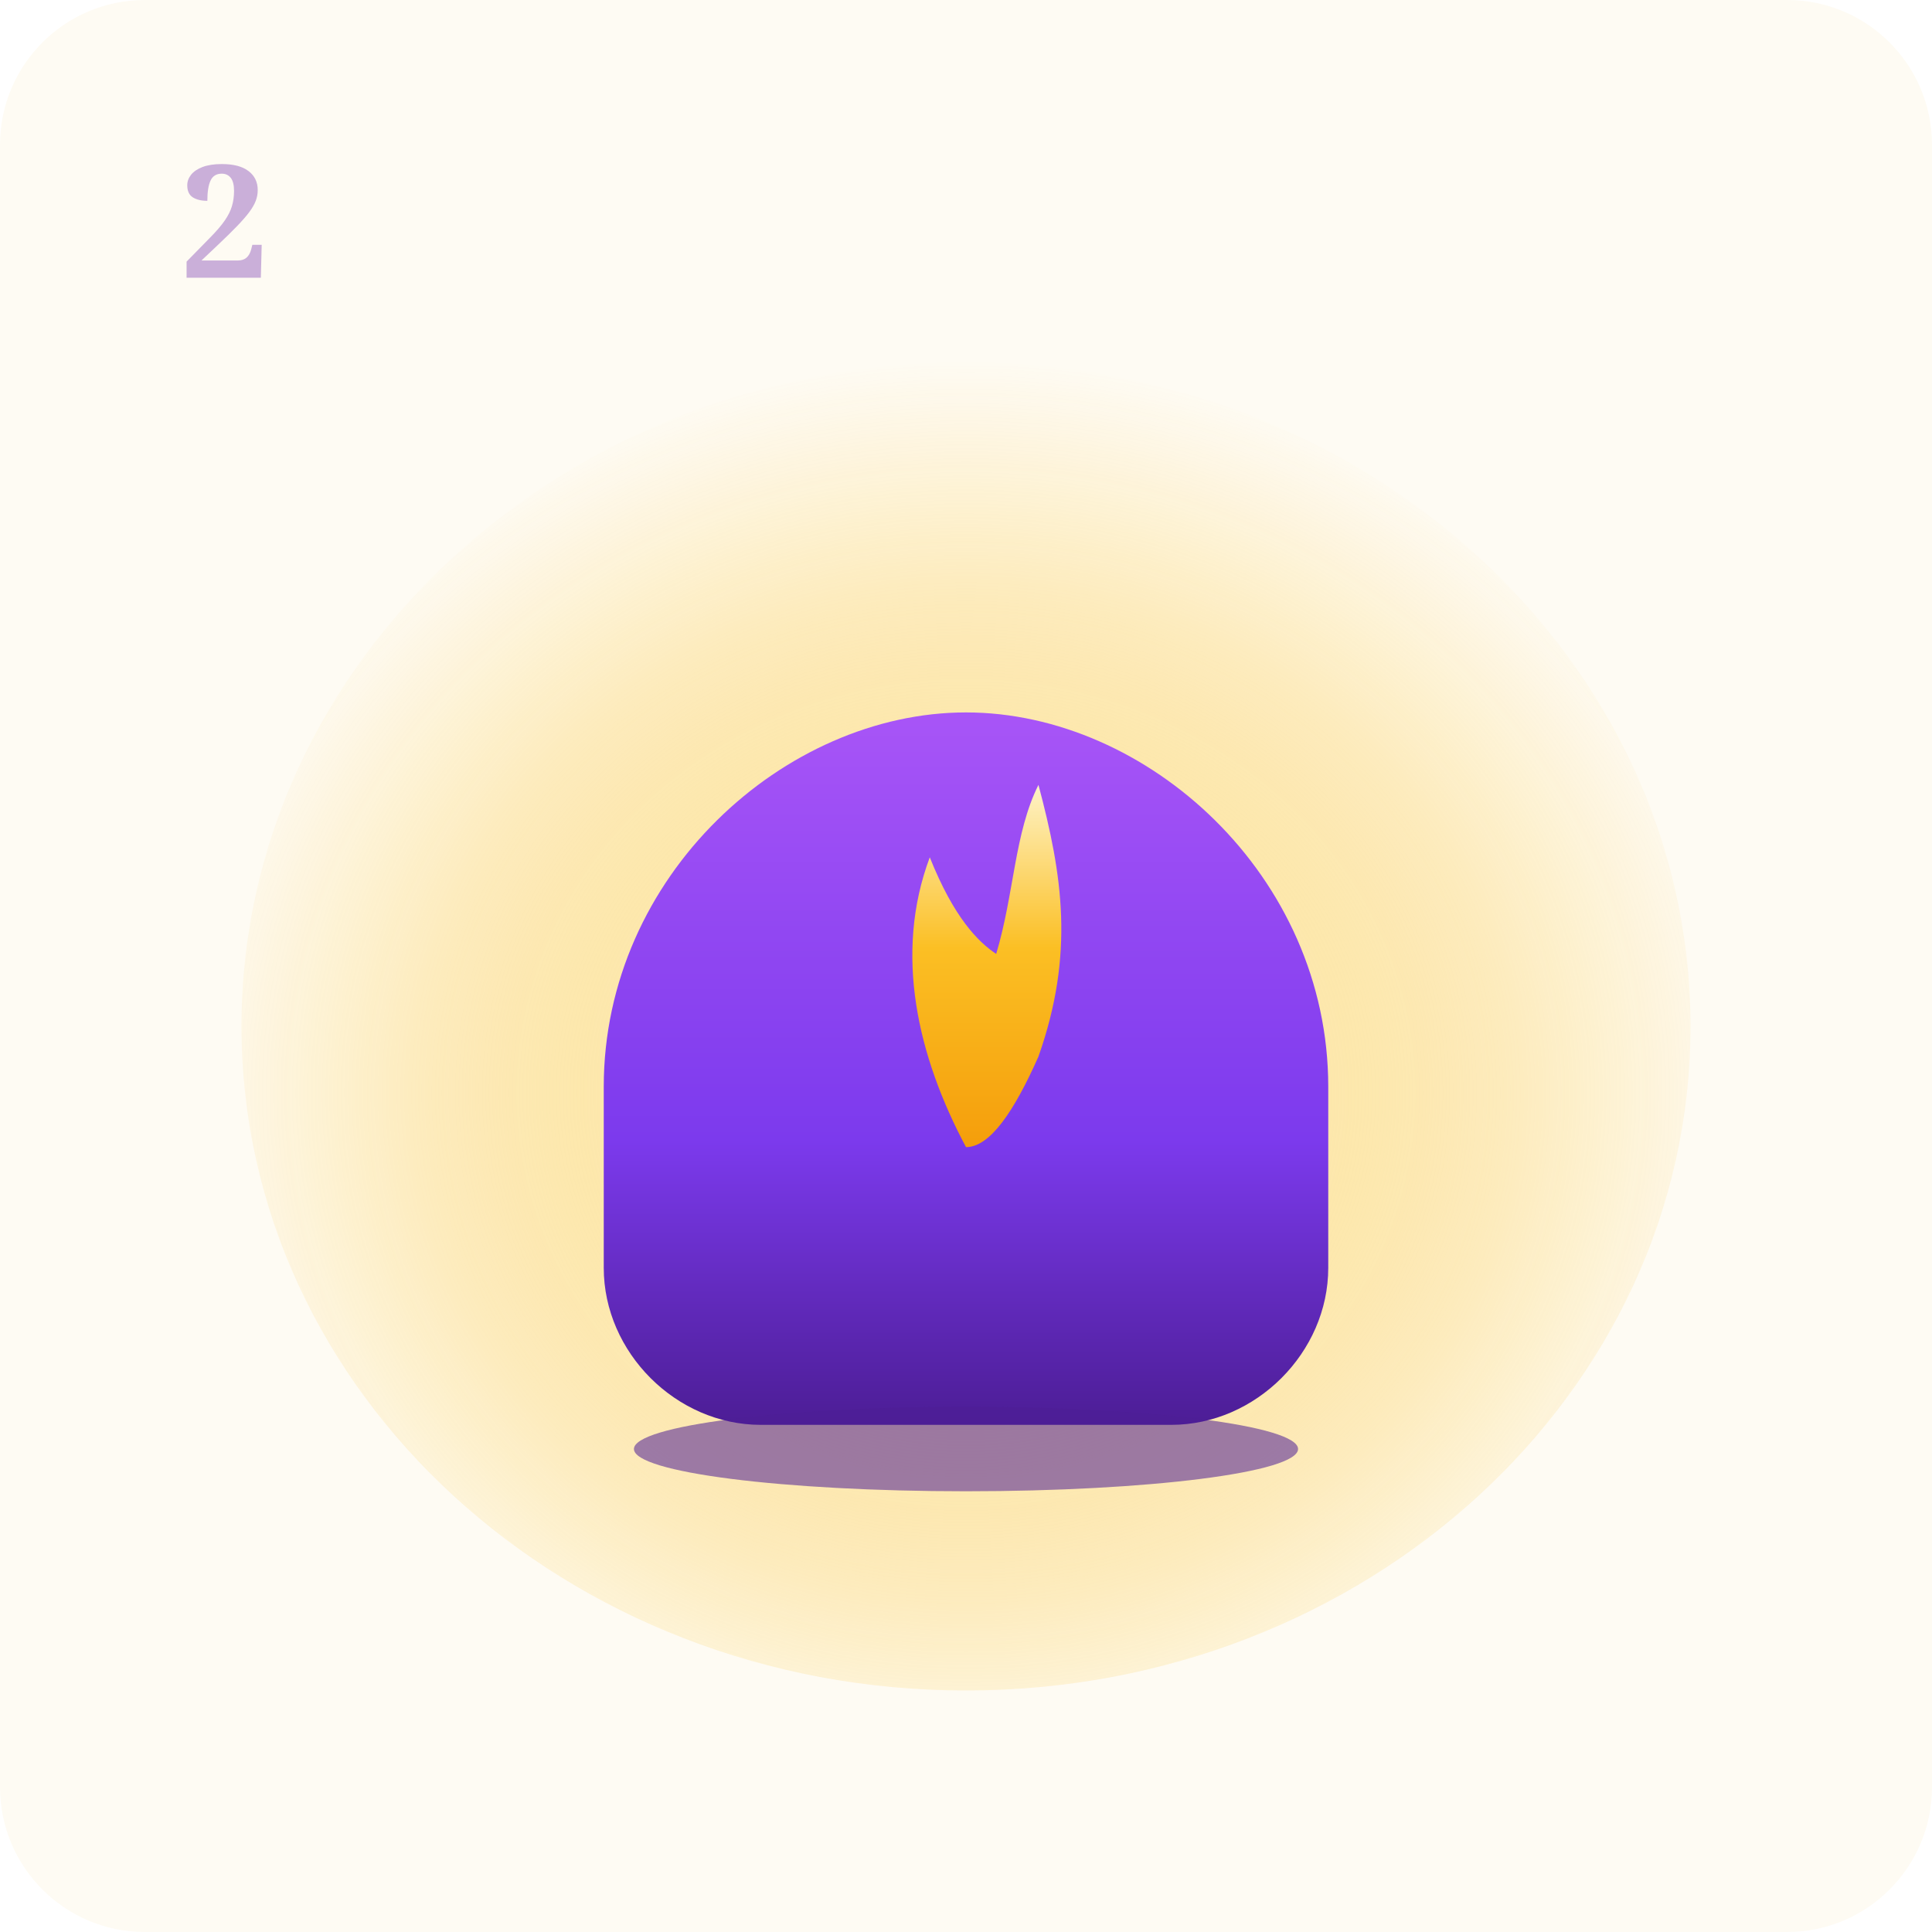
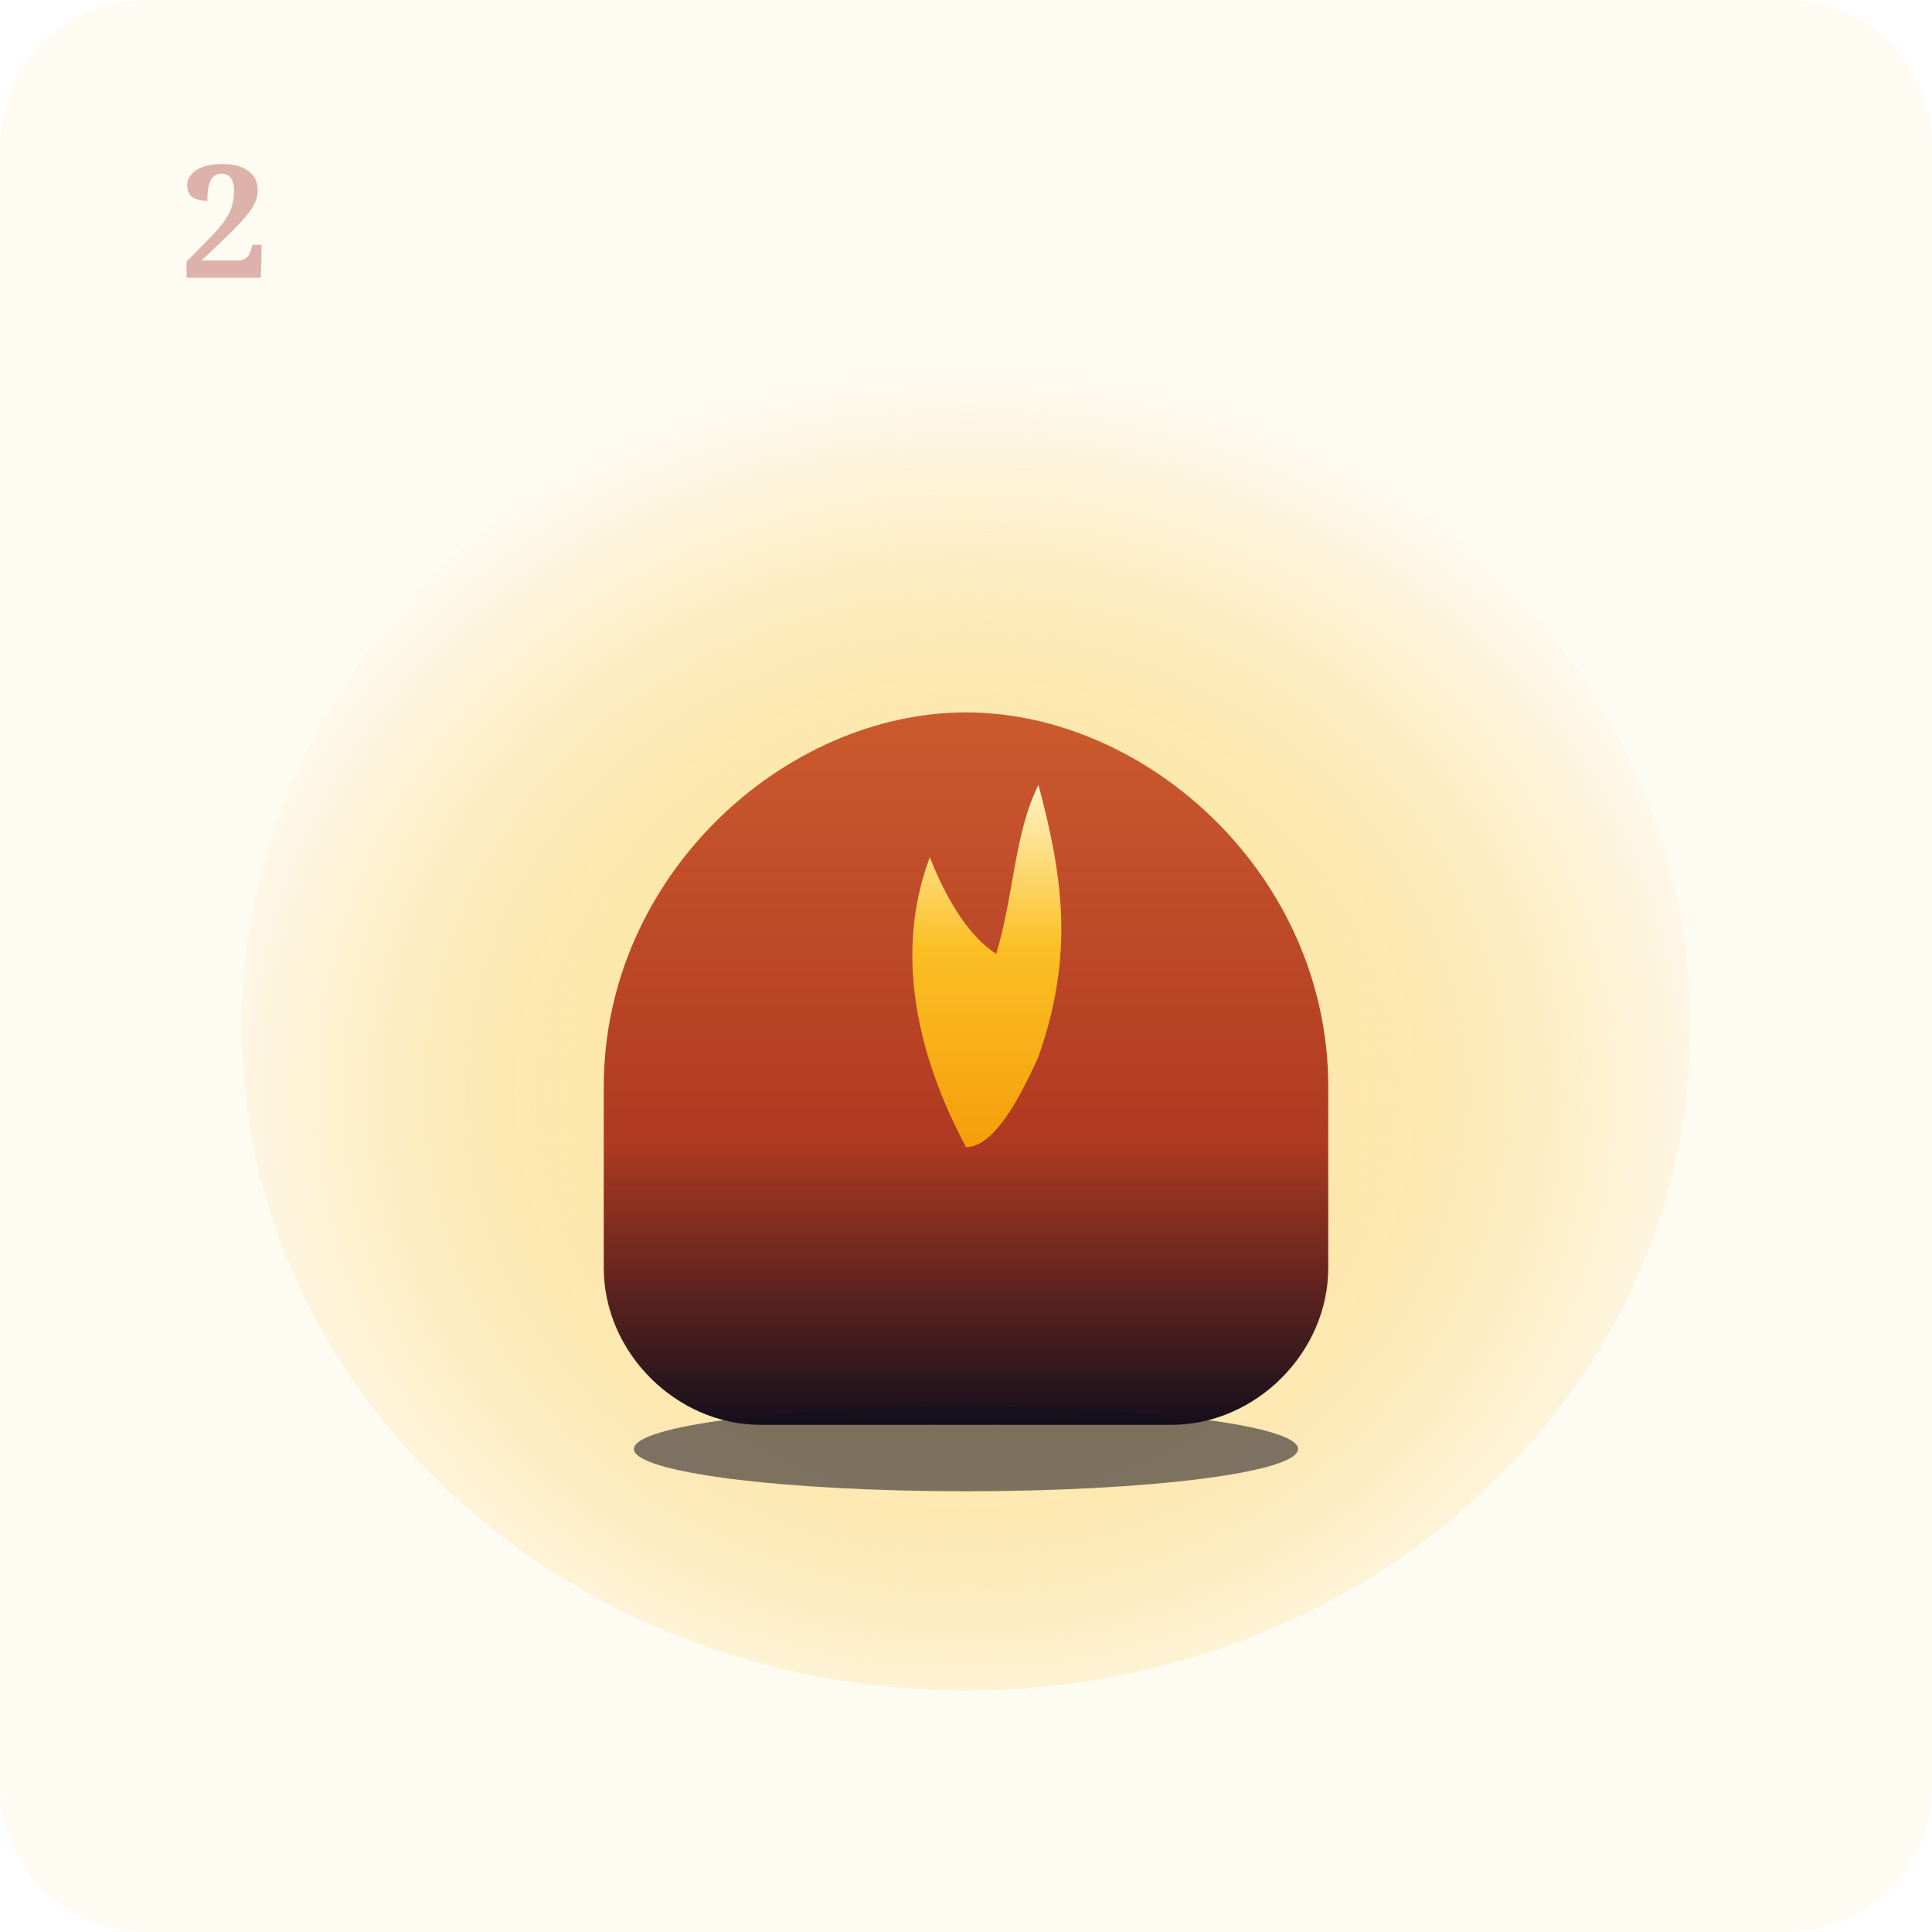
<svg xmlns="http://www.w3.org/2000/svg" viewBox="0 0 320 320" role="img" aria-label="Bharani nakshatra symbol — yoni chalice holding sacred flame">
  <defs>
    <linearGradient id="chalice" x1="0" y1="0" x2="0" y2="1">
-       <stop offset="0%" stop-color="#a855f7" />
-       <stop offset="60%" stop-color="#7c3aed" />
-       <stop offset="100%" stop-color="#4c1d95" />
+       <stop offset="0%" stop-color="#CB5A2E" />
+       <stop offset="60%" stop-color="#B03A22" />
+       <stop offset="100%" stop-color="#140F1C" />
    </linearGradient>
    <linearGradient id="flame" x1="0" y1="1" x2="0" y2="0">
      <stop offset="0%" stop-color="#f59e0b" />
      <stop offset="55%" stop-color="#fbbf24" />
      <stop offset="100%" stop-color="#fef3c7" />
    </linearGradient>
    <radialGradient id="ember" cx="0.5" cy="0.55" r="0.55">
      <stop offset="0%" stop-color="#fef3c7" stop-opacity="0.9" />
      <stop offset="70%" stop-color="#fbbf24" stop-opacity="0.25" />
      <stop offset="100%" stop-color="#fbbf24" stop-opacity="0" />
    </radialGradient>
  </defs>
  <rect x="0" y="0" width="320" height="320" fill="#fefbf3" rx="24" />
  <ellipse cx="160" cy="170" rx="120" ry="110" fill="url(#ember)" />
  <path d="M 100 180            C 100 145, 130 118, 160 118            C 190 118, 220 145, 220 180            L 220 210            C 220 224, 208 236, 194 236            L 126 236            C 112 236, 100 224, 100 210 Z" fill="url(#chalice)" />
-   <ellipse cx="160" cy="240" rx="55" ry="7" fill="#4c1d95" opacity="0.55" />
+   <ellipse cx="160" cy="240" rx="55" ry="7" fill="#140F1C" opacity="0.55" />
  <path d="M 160 190            C 152 175, 148 158, 154 142            C 158 152, 162 156, 165 158            C 168 148, 168 138, 172 130            C 176 145, 178 158, 172 175            C 168 184, 164 190, 160 190 Z" fill="url(#flame)" />
-   <text x="30" y="46" font-family="Crimson Pro, serif" font-size="26" font-weight="700" fill="#6b21a8" opacity="0.35">2</text>
+   <text x="30" y="46" font-family="Crimson Pro, serif" font-size="26" font-weight="700" fill="#9E2B25" opacity="0.35">2</text>
</svg>
